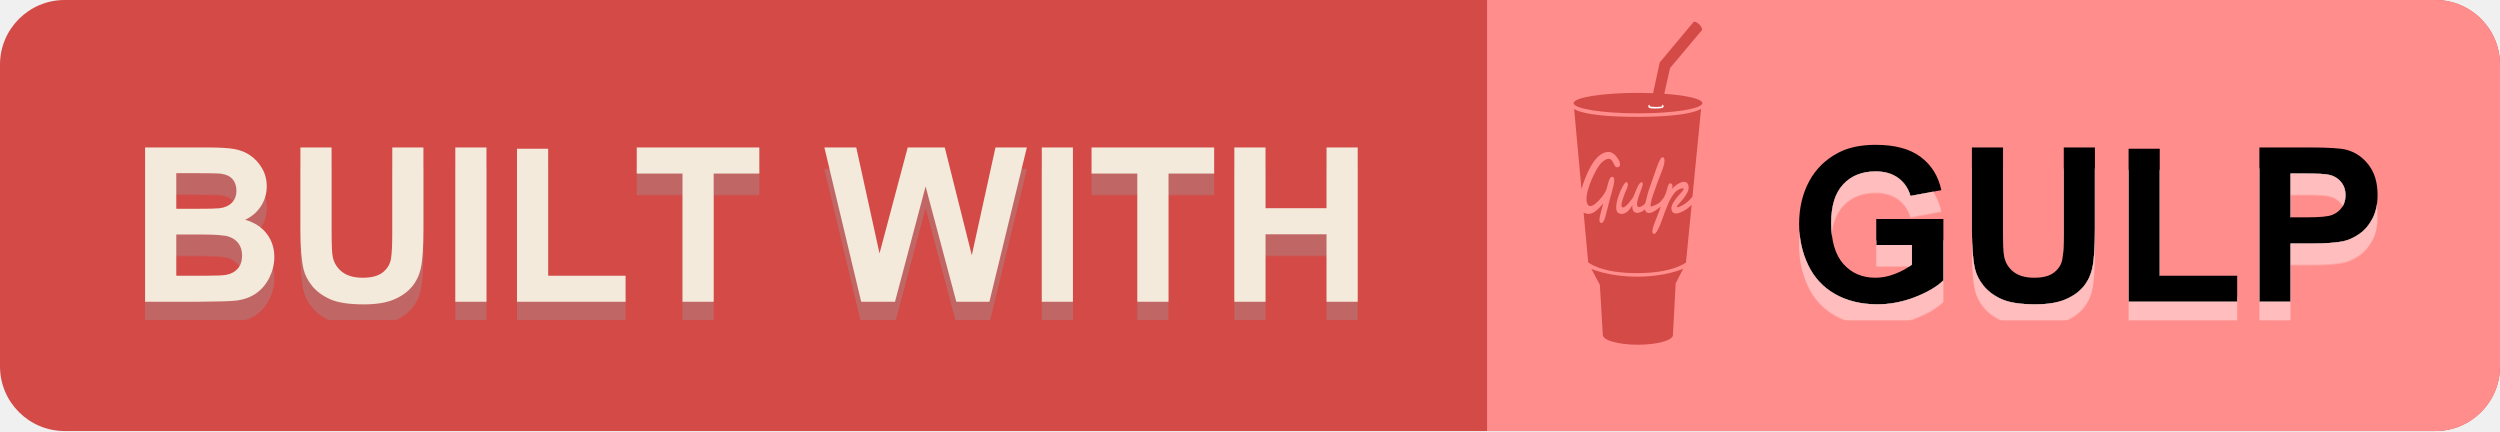
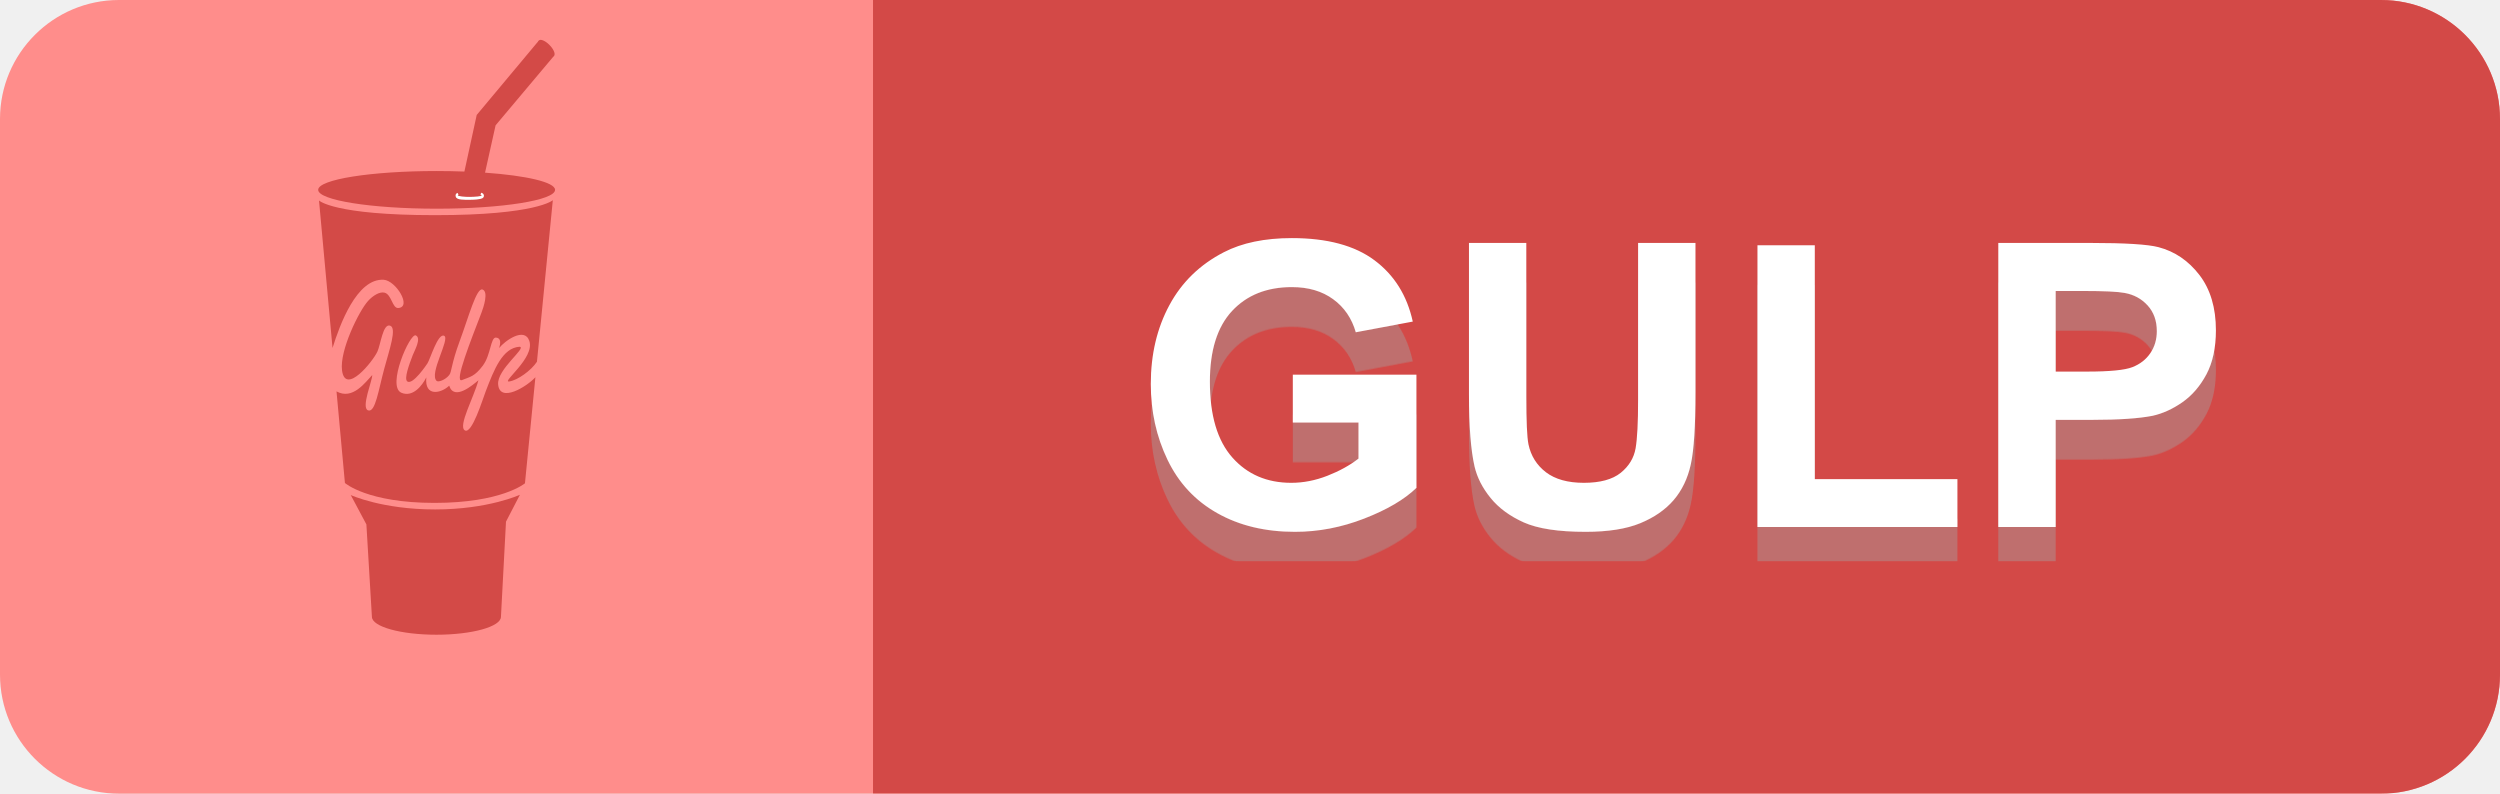
- <svg xmlns="http://www.w3.org/2000/svg" xmlns:xlink="http://www.w3.org/1999/xlink" width="116px" height="20px" viewBox="0 0 116 20" version="1.1">
+ <svg xmlns="http://www.w3.org/2000/svg" xmlns:xlink="http://www.w3.org/1999/xlink" width="63px" height="20px" viewBox="0 0 63 20" version="1.1">
  <defs>
-     <rect id="path-1" x="0" y="0" width="116" height="20" rx="3" />
+     <rect id="path-1" x="0" y="0" width="63" height="20" rx="3" />
    <filter x="-50%" y="-50%" width="200%" height="200%" filterUnits="objectBoundingBox" id="filter-3">
      <feOffset dx="0" dy="0" in="SourceAlpha" result="shadowOffsetInner1" />
      <feGaussianBlur stdDeviation="0" in="shadowOffsetInner1" result="shadowBlurInner1" />
      <feComposite in="shadowBlurInner1" in2="SourceAlpha" operator="arithmetic" k2="-1" k3="1" result="shadowInnerInner1" />
      <feColorMatrix values="0 0 0 0 0   0 0 0 0 0   0 0 0 0 0  0 0 0 0.35 0" in="shadowInnerInner1" type="matrix" result="shadowMatrixInner1" />
      <feMerge>
        <feMergeNode in="SourceGraphic" />
        <feMergeNode in="shadowMatrixInner1" />
      </feMerge>
    </filter>
    <filter x="-50%" y="-50%" width="200%" height="200%" filterUnits="objectBoundingBox" id="filter-4">
      <feOffset dx="0" dy="1" in="SourceAlpha" result="shadowOffsetOuter1" />
      <feGaussianBlur stdDeviation="0" in="shadowOffsetOuter1" result="shadowBlurOuter1" />
-       <feColorMatrix values="0 0 0 0 0.347   0 0 0 0 0.347   0 0 0 0 0.347  0 0 0 0.349 0" in="shadowBlurOuter1" type="matrix" result="shadowMatrixOuter1" />
-       <feMerge>
-         <feMergeNode in="shadowMatrixOuter1" />
-         <feMergeNode in="SourceGraphic" />
-       </feMerge>
-     </filter>
-     <filter x="-50%" y="-50%" width="200%" height="200%" filterUnits="objectBoundingBox" id="filter-5">
-       <feOffset dx="0" dy="1" in="SourceAlpha" result="shadowOffsetOuter1" />
-       <feGaussianBlur stdDeviation="0" in="shadowOffsetOuter1" result="shadowBlurOuter1" />
-       <feColorMatrix values="0 0 0 0 1   0 0 0 0 1   0 0 0 0 1  0 0 0 0.425 0" in="shadowBlurOuter1" type="matrix" result="shadowMatrixOuter1" />
+       <feColorMatrix values="0 0 0 0 0.372   0 0 0 0 0.372   0 0 0 0 0.372  0 0 0 0.425 0" in="shadowBlurOuter1" type="matrix" result="shadowMatrixOuter1" />
      <feMerge>
        <feMergeNode in="shadowMatrixOuter1" />
        <feMergeNode in="SourceGraphic" />
      </feMerge>
    </filter>
  </defs>
  <g id="Page-1" stroke="none" stroke-width="1" fill="none" fill-rule="evenodd">
-     <g id="GET" transform="translate(-134, 0)">
-       <g id="gulp" transform="translate(134, 0)">
+     <g id="GET" transform="translate(-159, -32)">
+       <g id="gulp" transform="translate(159, 32)">
        <mask id="mask-2" fill="white">
          <use xlink:href="#path-1" />
        </mask>
-         <use id="Mask" fill="#D34A47" xlink:href="#path-1" />
-         <rect id="颜色" fill="#FF8D8C" filter="url(#filter-3)" mask="url(#mask-2)" x="69" y="0" width="84" height="20" />
-         <path d="M6.732,6.842 L9.594,6.842 C10.16,6.842 10.583,6.865 10.861,6.913 C11.139,6.96 11.388,7.058 11.608,7.208 C11.828,7.358 12.011,7.557 12.157,7.806 C12.304,8.055 12.377,8.334 12.377,8.644 C12.377,8.979 12.287,9.286 12.106,9.566 C11.925,9.846 11.68,10.056 11.371,10.196 C11.807,10.323 12.143,10.54 12.377,10.846 C12.611,11.152 12.729,11.511 12.729,11.925 C12.729,12.25 12.653,12.567 12.501,12.875 C12.35,13.182 12.143,13.428 11.881,13.612 C11.619,13.796 11.296,13.909 10.912,13.951 C10.671,13.977 10.09,13.993 9.169,14 L6.732,14 L6.732,6.842 Z M8.178,8.033 L8.178,9.688 L9.125,9.688 C9.688,9.688 10.038,9.68 10.175,9.664 C10.422,9.635 10.617,9.549 10.758,9.408 C10.9,9.266 10.971,9.08 10.971,8.849 C10.971,8.627 10.91,8.447 10.788,8.309 C10.666,8.171 10.484,8.087 10.243,8.058 C10.1,8.041 9.688,8.033 9.008,8.033 L8.178,8.033 Z M8.178,10.88 L8.178,12.794 L9.516,12.794 C10.036,12.794 10.367,12.779 10.507,12.75 C10.722,12.711 10.897,12.616 11.032,12.464 C11.167,12.313 11.234,12.11 11.234,11.856 C11.234,11.642 11.182,11.459 11.078,11.31 C10.974,11.16 10.823,11.051 10.626,10.982 C10.43,10.914 10.002,10.88 9.345,10.88 L8.178,10.88 Z M13.939,6.842 L15.385,6.842 L15.385,10.719 C15.385,11.334 15.403,11.733 15.438,11.915 C15.5,12.208 15.648,12.443 15.88,12.621 C16.113,12.798 16.431,12.887 16.835,12.887 C17.245,12.887 17.554,12.803 17.763,12.635 C17.971,12.468 18.096,12.262 18.139,12.018 C18.181,11.773 18.202,11.368 18.202,10.802 L18.202,6.842 L19.647,6.842 L19.647,10.602 C19.647,11.461 19.608,12.068 19.53,12.423 C19.452,12.778 19.308,13.077 19.098,13.321 C18.888,13.565 18.607,13.76 18.256,13.905 C17.904,14.05 17.445,14.122 16.879,14.122 C16.195,14.122 15.677,14.043 15.324,13.885 C14.971,13.727 14.691,13.522 14.486,13.27 C14.281,13.018 14.146,12.753 14.081,12.477 C13.987,12.066 13.939,11.461 13.939,10.66 L13.939,6.842 Z M21.127,14 L21.127,6.842 L22.572,6.842 L22.572,14 L21.127,14 Z M23.988,14 L23.988,6.9 L25.434,6.9 L25.434,12.794 L29.027,12.794 L29.027,14 L23.988,14 Z M31.669,14 L31.669,8.053 L29.545,8.053 L29.545,6.842 L35.233,6.842 L35.233,8.053 L33.114,8.053 L33.114,14 L31.669,14 Z M39.96,14 L38.251,6.842 L39.73,6.842 L40.81,11.759 L42.118,6.842 L43.837,6.842 L45.092,11.842 L46.19,6.842 L47.646,6.842 L45.907,14 L44.374,14 L42.948,8.648 L41.527,14 L39.96,14 Z M48.339,14 L48.339,6.842 L49.784,6.842 L49.784,14 L48.339,14 Z M52.772,14 L52.772,8.053 L50.648,8.053 L50.648,6.842 L56.337,6.842 L56.337,8.053 L54.218,8.053 L54.218,14 L52.772,14 Z M57.274,14 L57.274,6.842 L58.72,6.842 L58.72,9.659 L61.552,9.659 L61.552,6.842 L62.997,6.842 L62.997,14 L61.552,14 L61.552,10.87 L58.72,10.87 L58.72,14 L57.274,14 Z" id="Cancel" fill="#F3EADC" filter="url(#filter-4)" mask="url(#mask-2)" />
-         <path d="M87.058,11.368 L87.058,10.162 L90.173,10.162 L90.173,13.014 C89.87,13.307 89.431,13.565 88.857,13.788 C88.282,14.011 87.701,14.122 87.111,14.122 C86.363,14.122 85.71,13.965 85.153,13.651 C84.597,13.337 84.178,12.888 83.898,12.303 C83.618,11.719 83.479,11.083 83.479,10.396 C83.479,9.651 83.635,8.989 83.947,8.409 C84.26,7.83 84.717,7.385 85.319,7.076 C85.778,6.839 86.35,6.72 87.033,6.72 C87.922,6.72 88.616,6.906 89.116,7.279 C89.615,7.652 89.937,8.167 90.08,8.824 L88.645,9.093 C88.544,8.741 88.354,8.464 88.076,8.26 C87.797,8.057 87.45,7.955 87.033,7.955 C86.402,7.955 85.9,8.155 85.527,8.556 C85.154,8.956 84.968,9.55 84.968,10.338 C84.968,11.188 85.157,11.825 85.534,12.25 C85.912,12.674 86.407,12.887 87.019,12.887 C87.321,12.887 87.625,12.827 87.929,12.708 C88.234,12.59 88.495,12.446 88.713,12.276 L88.713,11.368 L87.058,11.368 Z M91.496,6.842 L92.941,6.842 L92.941,10.719 C92.941,11.334 92.959,11.733 92.995,11.915 C93.057,12.208 93.204,12.443 93.437,12.621 C93.67,12.798 93.988,12.887 94.392,12.887 C94.802,12.887 95.111,12.803 95.319,12.635 C95.528,12.468 95.653,12.262 95.695,12.018 C95.738,11.773 95.759,11.368 95.759,10.802 L95.759,6.842 L97.204,6.842 L97.204,10.602 C97.204,11.461 97.165,12.068 97.087,12.423 C97.009,12.778 96.865,13.077 96.655,13.321 C96.445,13.565 96.164,13.76 95.812,13.905 C95.461,14.05 95.002,14.122 94.436,14.122 C93.752,14.122 93.234,14.043 92.88,13.885 C92.527,13.727 92.248,13.522 92.043,13.27 C91.838,13.018 91.703,12.753 91.638,12.477 C91.543,12.066 91.496,11.461 91.496,10.66 L91.496,6.842 Z M98.767,14 L98.767,6.9 L100.212,6.9 L100.212,12.794 L103.806,12.794 L103.806,14 L98.767,14 Z M104.836,14 L104.836,6.842 L107.155,6.842 C108.034,6.842 108.607,6.878 108.874,6.949 C109.284,7.057 109.628,7.29 109.904,7.65 C110.181,8.01 110.319,8.474 110.319,9.044 C110.319,9.483 110.24,9.853 110.08,10.152 C109.921,10.452 109.718,10.687 109.472,10.858 C109.226,11.029 108.977,11.142 108.723,11.197 C108.378,11.266 107.878,11.3 107.224,11.3 L106.281,11.3 L106.281,14 L104.836,14 Z M106.281,8.053 L106.281,10.084 L107.072,10.084 C107.642,10.084 108.023,10.047 108.215,9.972 C108.407,9.897 108.557,9.78 108.667,9.62 C108.776,9.461 108.83,9.275 108.83,9.063 C108.83,8.803 108.754,8.588 108.601,8.419 C108.448,8.25 108.254,8.144 108.02,8.102 C107.847,8.069 107.5,8.053 106.979,8.053 L106.281,8.053 Z" id="Cancel" fill="#000000" filter="url(#filter-5)" mask="url(#mask-2)" />
-         <g mask="url(#mask-2)" id="Group">
-           <g transform="translate(73, 1)">
-             <g>
-               <path d="M4.624,14.543 L4.751,12.146 L5.102,11.468 C5.102,11.468 4.303,11.838 2.965,11.838 C1.626,11.838 0.839,11.475 0.839,11.475 L1.233,12.215 L1.372,14.543 C1.372,14.792 2.1,14.995 2.998,14.995 C3.896,14.995 4.624,14.792 4.624,14.543" id="Shape" fill="#D34A47" />
-               <path d="M4.223,3.351 L4.489,2.158 L5.968,0.399 L5.578,0.024 L4.013,1.897 L3.703,3.323 C3.478,3.315 3.244,3.31 3.003,3.31 C1.354,3.31 0.018,3.522 0.018,3.784 C0.018,4.046 1.354,4.259 3.003,4.259 C4.651,4.259 5.988,4.046 5.988,3.784 C5.988,3.591 5.263,3.425 4.223,3.351" id="Shape" fill="#D34A47" />
-               <path id="Shape" fill="#FFFFFF" d="M4.067,4.019 C4.067,4.019 4.009,4.034 3.839,4.035 C3.669,4.036 3.548,4.034 3.5,3.984 C3.487,3.971 3.48,3.944 3.48,3.927 C3.48,3.893 3.502,3.872 3.529,3.86 L3.555,3.906 C3.544,3.91 3.537,3.915 3.537,3.921 C3.537,3.946 3.711,3.964 3.844,3.962 C3.977,3.96 4.138,3.948 4.138,3.923 C4.138,3.915 4.126,3.908 4.105,3.902 L4.131,3.856 C4.165,3.869 4.195,3.892 4.195,3.932 C4.195,4.001 4.117,4.012 4.067,4.019" />
-               <path id="Shape" fill="#D34A47" d="M5.965,0.402 C6.002,0.354 5.946,0.23 5.839,0.125 C5.732,0.021 5.616,-0.025 5.578,0.024 C5.541,0.072 5.598,0.196 5.704,0.301 C5.811,0.406 5.928,0.451 5.965,0.402" />
-               <path d="M4.553,8.689 C4.518,8.308 5.29,7.756 5.092,7.738 C4.665,7.766 4.453,8.304 4.238,8.867 C4.159,9.073 3.89,9.954 3.713,9.845 C3.537,9.737 3.942,9.013 4.056,8.583 C3.925,8.692 3.444,9.114 3.32,8.719 C3.121,8.91 2.695,9.014 2.743,8.511 C2.637,8.723 2.399,9.02 2.114,8.897 C1.739,8.735 2.331,7.384 2.478,7.452 C2.626,7.521 2.449,7.828 2.402,7.948 C2.3,8.211 2.183,8.541 2.261,8.609 C2.396,8.725 2.763,8.17 2.771,8.158 C2.84,8.056 3.035,7.385 3.193,7.462 C3.35,7.539 2.8,8.424 3.005,8.6 C3.047,8.635 3.217,8.578 3.32,8.452 C3.387,8.37 3.364,8.189 3.587,7.588 C3.81,6.987 4.008,6.239 4.161,6.296 C4.314,6.353 4.188,6.737 4.133,6.88 C3.876,7.552 3.431,8.662 3.641,8.578 C3.851,8.494 3.96,8.489 4.165,8.217 C4.371,7.946 4.361,7.498 4.498,7.507 C4.635,7.517 4.612,7.66 4.579,7.77 C4.714,7.595 5.218,7.228 5.339,7.592 C5.483,8.022 4.618,8.645 4.834,8.613 C5.044,8.582 5.385,8.338 5.531,8.116 L5.931,4.045 C5.931,4.045 5.528,4.422 2.964,4.422 C0.4,4.422 0.039,4.052 0.039,4.052 L0.38,7.769 C0.561,7.187 0.991,6.01 1.668,6.05 C1.976,6.068 2.388,6.739 2.035,6.762 C1.886,6.771 1.871,6.427 1.694,6.376 C1.567,6.34 1.389,6.457 1.275,6.584 C1.046,6.837 0.554,7.835 0.619,8.333 C0.702,8.968 1.394,8.113 1.511,7.859 C1.593,7.68 1.649,7.15 1.829,7.206 C2.009,7.261 1.813,7.808 1.683,8.292 C1.536,8.834 1.459,9.407 1.275,9.341 C1.091,9.276 1.39,8.575 1.38,8.452 C1.207,8.632 0.888,9.089 0.48,8.863 L0.692,11.171 C0.692,11.171 1.255,11.673 2.95,11.673 C4.646,11.673 5.229,11.179 5.229,11.179 L5.492,8.506 C5.277,8.743 4.596,9.163 4.553,8.689" id="Shape" fill="#D34A47" />
-             </g>
+         <use id="Mask" fill="#FF8D8B" xlink:href="#path-1" />
+         <rect id="颜色" fill="#D34A47" filter="url(#filter-3)" mask="url(#mask-2)" x="22" y="0" width="84" height="20" />
+         <path d="M32.579,10.648 L32.579,9.442 L35.694,9.442 L35.694,12.294 C35.392,12.587 34.953,12.845 34.378,13.068 C33.804,13.291 33.222,13.402 32.633,13.402 C31.884,13.402 31.231,13.245 30.675,12.931 C30.118,12.617 29.7,12.168 29.42,11.583 C29.14,10.999 29,10.364 29,9.677 C29,8.931 29.156,8.269 29.469,7.689 C29.781,7.11 30.239,6.666 30.841,6.356 C31.3,6.119 31.871,6 32.555,6 C33.443,6 34.138,6.186 34.637,6.559 C35.137,6.932 35.458,7.447 35.602,8.104 L34.166,8.373 C34.065,8.021 33.875,7.744 33.597,7.541 C33.319,7.337 32.971,7.235 32.555,7.235 C31.923,7.235 31.421,7.436 31.048,7.836 C30.676,8.236 30.489,8.83 30.489,9.618 C30.489,10.468 30.678,11.105 31.056,11.53 C31.433,11.955 31.928,12.167 32.54,12.167 C32.843,12.167 33.146,12.108 33.451,11.989 C33.755,11.87 34.016,11.726 34.234,11.557 L34.234,10.648 L32.579,10.648 Z M37.018,6.122 L38.463,6.122 L38.463,9.999 C38.463,10.614 38.481,11.013 38.517,11.195 C38.578,11.488 38.726,11.723 38.958,11.901 C39.191,12.078 39.509,12.167 39.913,12.167 C40.323,12.167 40.632,12.083 40.841,11.916 C41.049,11.748 41.174,11.542 41.217,11.298 C41.259,11.054 41.28,10.648 41.28,10.082 L41.28,6.122 L42.726,6.122 L42.726,9.882 C42.726,10.741 42.687,11.348 42.608,11.703 C42.53,12.058 42.386,12.357 42.176,12.602 C41.966,12.846 41.686,13.04 41.334,13.185 C40.982,13.33 40.523,13.402 39.957,13.402 C39.273,13.402 38.755,13.323 38.402,13.166 C38.049,13.008 37.77,12.803 37.564,12.55 C37.359,12.298 37.224,12.034 37.159,11.757 C37.065,11.347 37.018,10.741 37.018,9.94 L37.018,6.122 Z M44.288,13.28 L44.288,6.181 L45.733,6.181 L45.733,12.074 L49.327,12.074 L49.327,13.28 L44.288,13.28 Z M50.357,13.28 L50.357,6.122 L52.677,6.122 C53.556,6.122 54.129,6.158 54.396,6.229 C54.806,6.337 55.149,6.57 55.426,6.93 C55.702,7.29 55.841,7.755 55.841,8.324 C55.841,8.764 55.761,9.133 55.602,9.433 C55.442,9.732 55.239,9.967 54.994,10.138 C54.748,10.309 54.498,10.422 54.244,10.478 C53.899,10.546 53.399,10.58 52.745,10.58 L51.803,10.58 L51.803,13.28 L50.357,13.28 Z M51.803,7.333 L51.803,9.364 L52.594,9.364 C53.163,9.364 53.544,9.327 53.736,9.252 C53.928,9.177 54.079,9.06 54.188,8.9 C54.297,8.741 54.352,8.555 54.352,8.344 C54.352,8.083 54.275,7.868 54.122,7.699 C53.969,7.53 53.775,7.424 53.541,7.382 C53.368,7.349 53.022,7.333 52.501,7.333 L51.803,7.333 Z" id="Cancel" fill="#FFFFFF" filter="url(#filter-4)" mask="url(#mask-2)" />
+         <g mask="url(#mask-2)" id="Shape">
+           <g transform="translate(8, 1)">
+             <path d="M4.624,14.543 L4.751,12.146 L5.102,11.468 C5.102,11.468 4.303,11.838 2.965,11.838 C1.626,11.838 0.839,11.475 0.839,11.475 L1.233,12.215 L1.372,14.543 C1.372,14.792 2.1,14.995 2.998,14.995 C3.896,14.995 4.624,14.792 4.624,14.543" fill="#D34A47" />
+             <path d="M4.223,3.351 L4.489,2.158 L5.968,0.399 L5.578,0.024 L4.013,1.897 L3.703,3.323 C3.478,3.315 3.244,3.31 3.003,3.31 C1.354,3.31 0.018,3.522 0.018,3.784 C0.018,4.046 1.354,4.259 3.003,4.259 C4.651,4.259 5.988,4.046 5.988,3.784 C5.988,3.591 5.263,3.425 4.223,3.351" fill="#D34A47" />
+             <path fill="#FFFFFF" d="M4.067,4.019 C4.067,4.019 4.009,4.034 3.839,4.035 C3.669,4.036 3.548,4.034 3.5,3.984 C3.487,3.971 3.48,3.944 3.48,3.927 C3.48,3.893 3.502,3.872 3.529,3.86 L3.555,3.906 C3.544,3.91 3.537,3.915 3.537,3.921 C3.537,3.946 3.711,3.964 3.844,3.962 C3.977,3.96 4.138,3.948 4.138,3.923 C4.138,3.915 4.126,3.908 4.105,3.902 L4.131,3.856 C4.165,3.869 4.195,3.892 4.195,3.932 C4.195,4.001 4.117,4.012 4.067,4.019" />
+             <path fill="#D34A47" d="M5.965,0.402 C6.002,0.354 5.946,0.23 5.839,0.125 C5.732,0.021 5.616,-0.025 5.578,0.024 C5.541,0.072 5.598,0.196 5.704,0.301 C5.811,0.406 5.928,0.451 5.965,0.402" />
+             <path d="M4.553,8.689 C4.518,8.308 5.29,7.756 5.092,7.738 C4.665,7.766 4.453,8.304 4.238,8.867 C4.159,9.073 3.89,9.954 3.713,9.845 C3.537,9.737 3.942,9.013 4.056,8.583 C3.925,8.692 3.444,9.114 3.32,8.719 C3.121,8.91 2.695,9.014 2.743,8.511 C2.637,8.723 2.399,9.02 2.114,8.897 C1.739,8.735 2.331,7.384 2.478,7.452 C2.626,7.521 2.449,7.828 2.402,7.948 C2.3,8.211 2.183,8.541 2.261,8.609 C2.396,8.725 2.763,8.17 2.771,8.158 C2.84,8.056 3.035,7.385 3.193,7.462 C3.35,7.539 2.8,8.424 3.005,8.6 C3.047,8.635 3.217,8.578 3.32,8.452 C3.387,8.37 3.364,8.189 3.587,7.588 C3.81,6.987 4.008,6.239 4.161,6.296 C4.314,6.353 4.188,6.737 4.133,6.88 C3.876,7.552 3.431,8.662 3.641,8.578 C3.851,8.494 3.96,8.489 4.165,8.217 C4.371,7.946 4.361,7.498 4.498,7.507 C4.635,7.517 4.612,7.66 4.579,7.77 C4.714,7.595 5.218,7.228 5.339,7.592 C5.483,8.022 4.618,8.645 4.834,8.613 C5.044,8.582 5.385,8.338 5.531,8.116 L5.931,4.045 C5.931,4.045 5.528,4.422 2.964,4.422 C0.4,4.422 0.039,4.052 0.039,4.052 L0.38,7.769 C0.561,7.187 0.991,6.01 1.668,6.05 C1.976,6.068 2.388,6.739 2.035,6.762 C1.886,6.771 1.871,6.427 1.694,6.376 C1.567,6.34 1.389,6.457 1.275,6.584 C1.046,6.837 0.554,7.835 0.619,8.333 C0.702,8.968 1.394,8.113 1.511,7.859 C1.593,7.68 1.649,7.15 1.829,7.206 C2.009,7.261 1.813,7.808 1.683,8.292 C1.536,8.834 1.459,9.407 1.275,9.341 C1.091,9.276 1.39,8.575 1.38,8.452 C1.207,8.632 0.888,9.089 0.48,8.863 L0.692,11.171 C0.692,11.171 1.255,11.673 2.95,11.673 C4.646,11.673 5.229,11.179 5.229,11.179 L5.492,8.506 C5.277,8.743 4.596,9.163 4.553,8.689" fill="#D34A47" />
          </g>
        </g>
      </g>
    </g>
  </g>
</svg>
